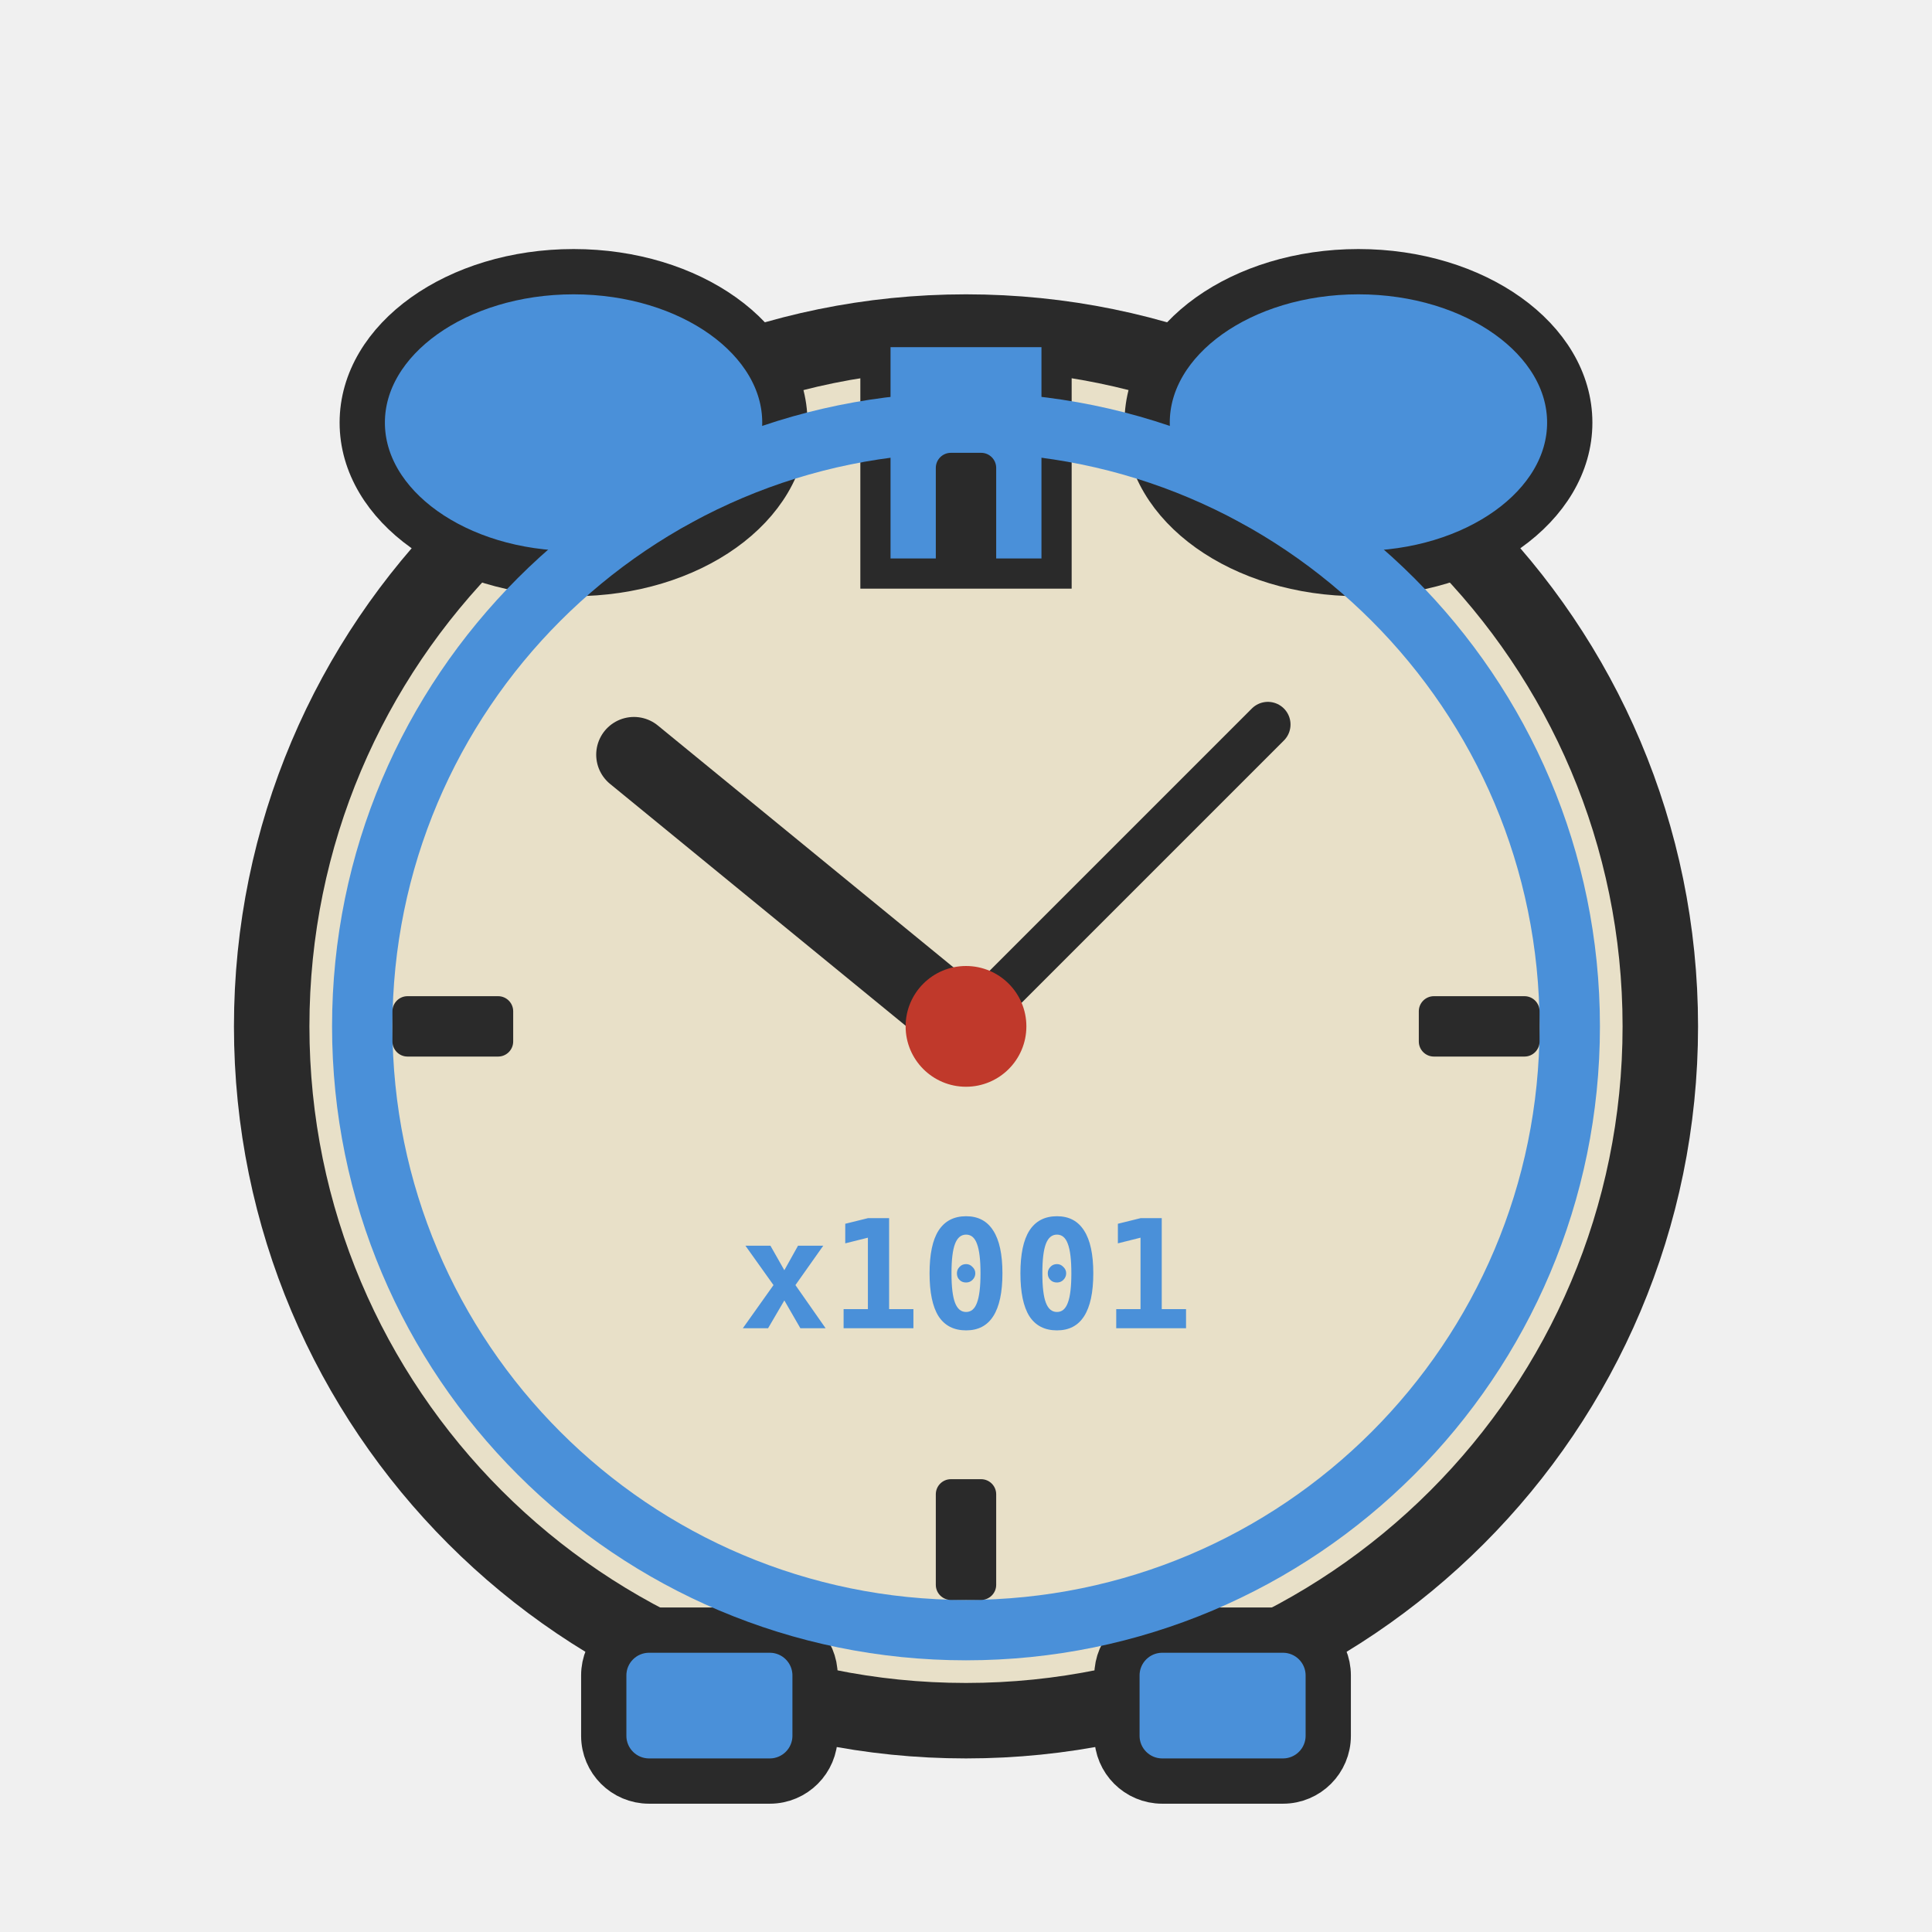
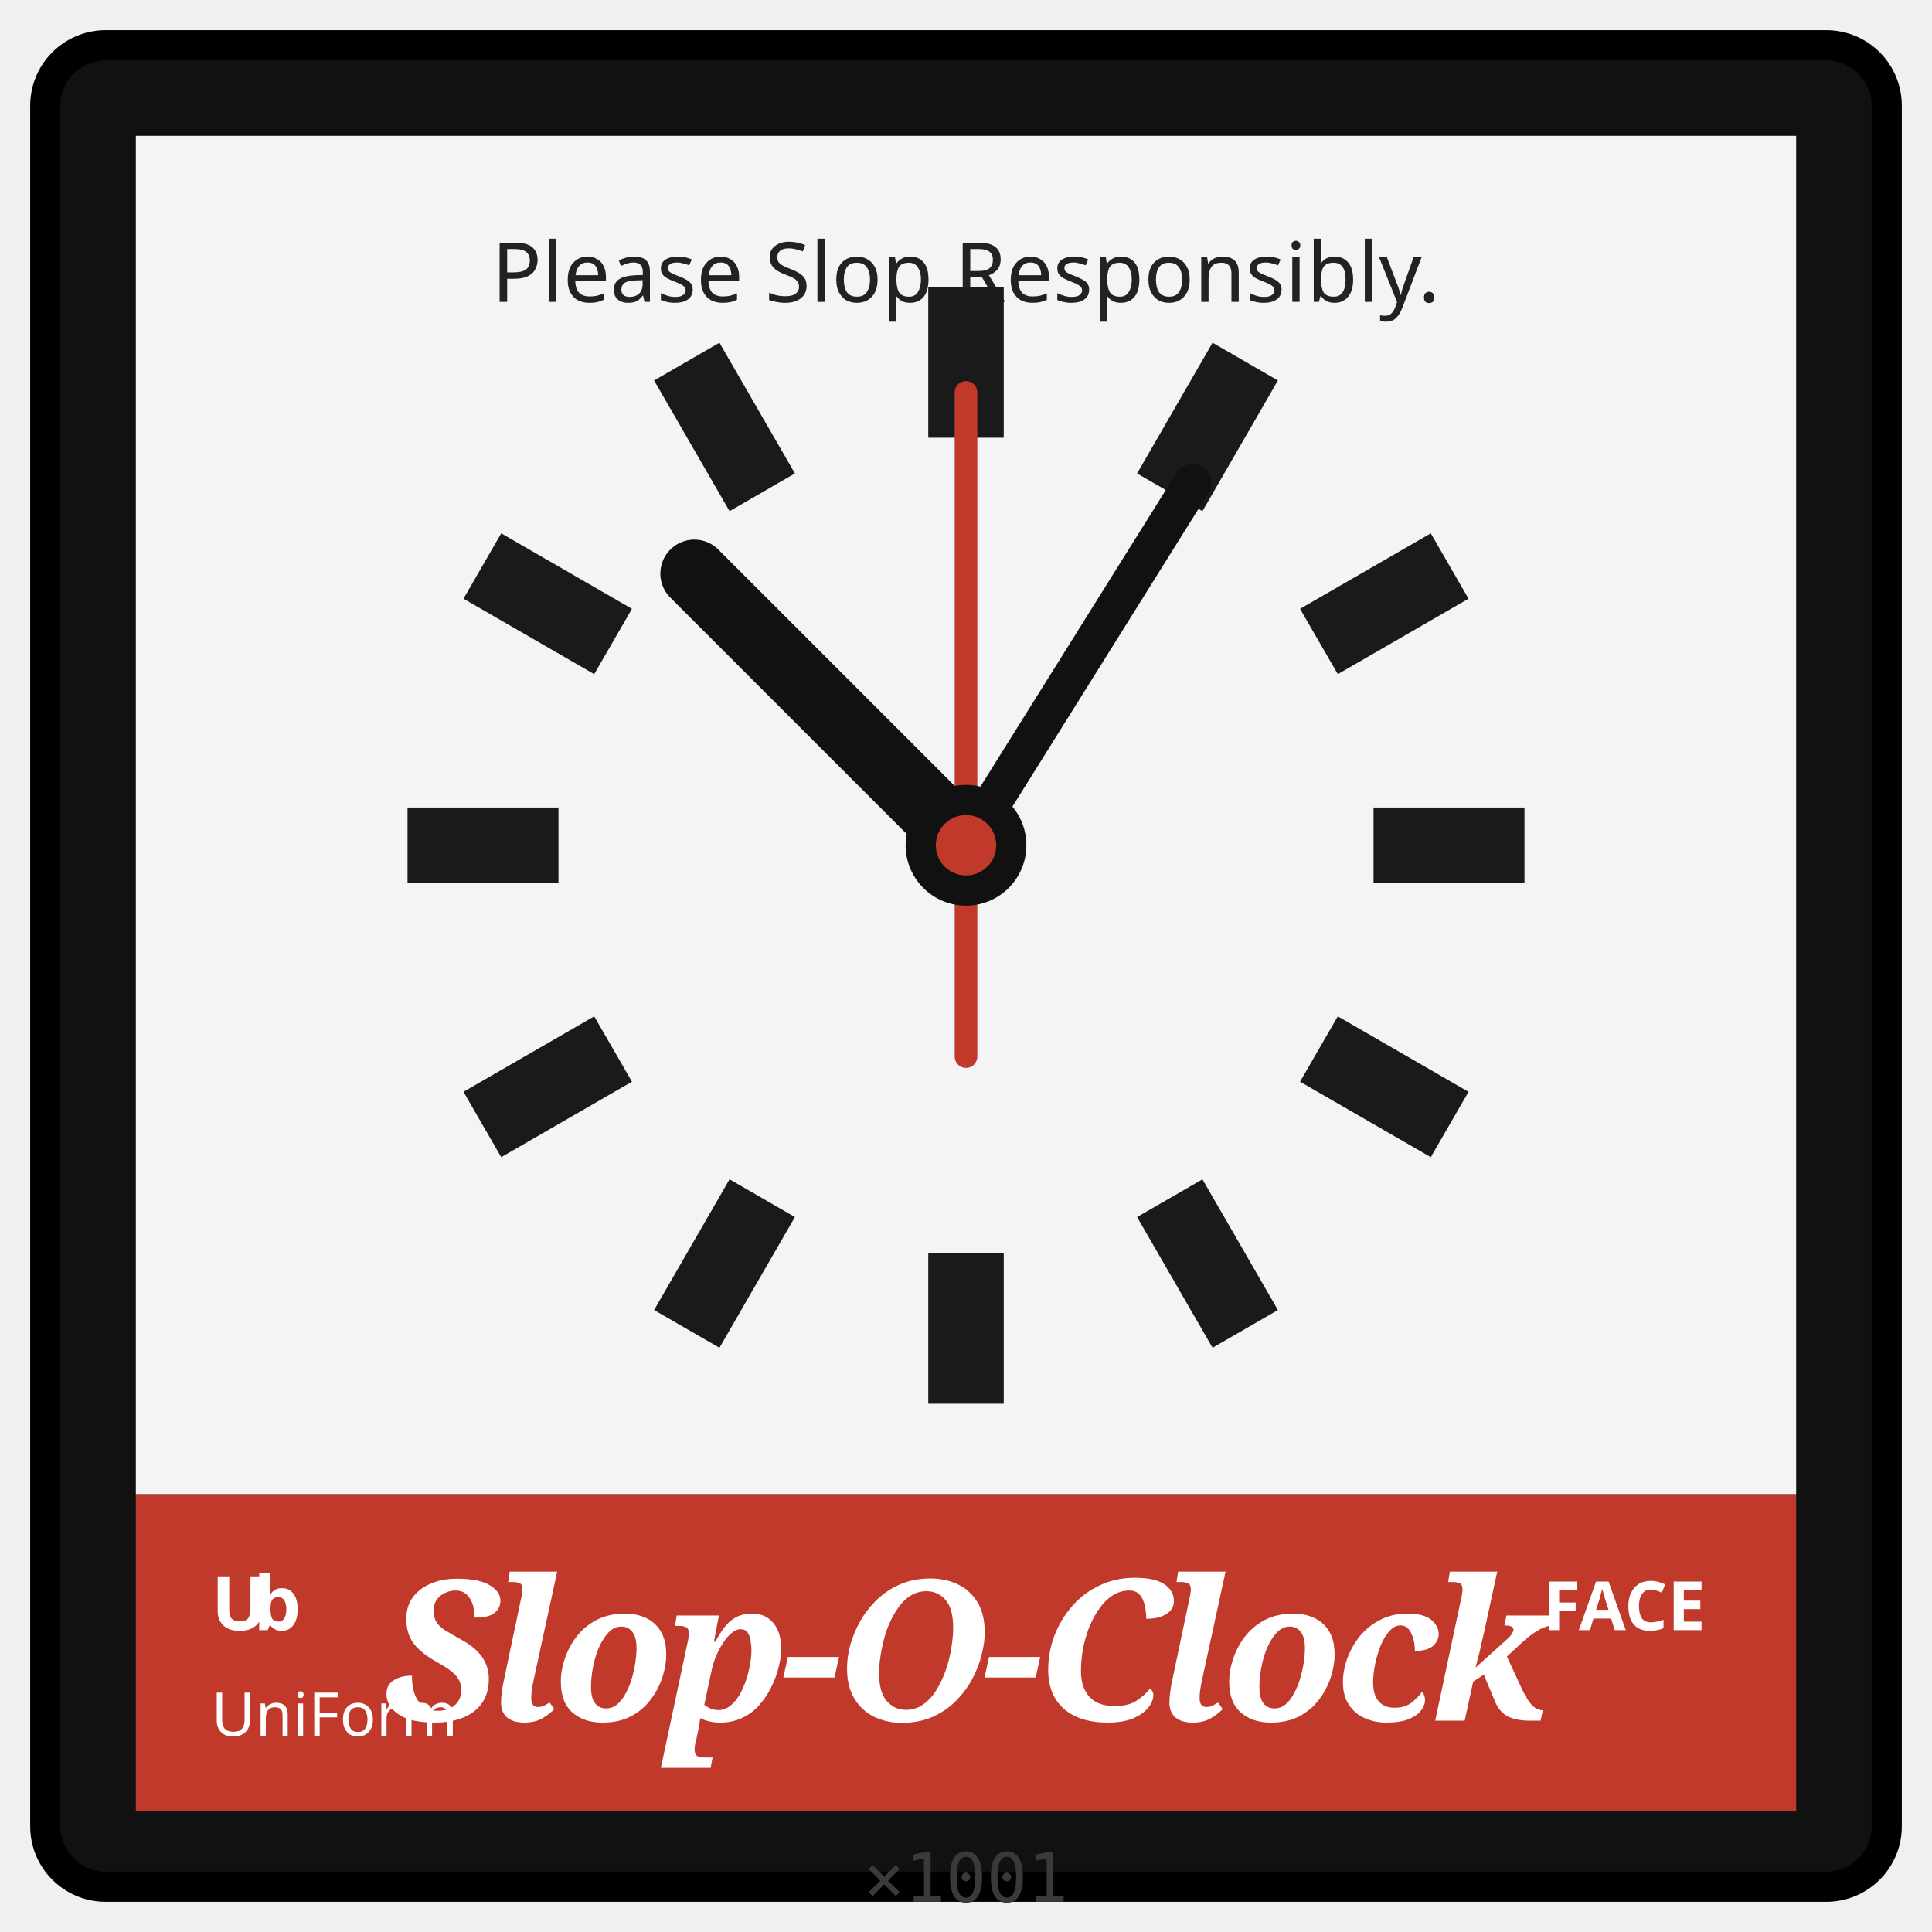
<svg xmlns="http://www.w3.org/2000/svg" viewBox="0 0 128 128">
-   <circle cx="64" cy="68" r="46" fill="#e8e0c8" stroke="#2a2a2a" stroke-width="5" />
-   <rect x="40" y="108" width="14" height="10" rx="3" fill="#4a90d9" stroke="#2a2a2a" stroke-width="3" />
-   <rect x="74" y="108" width="14" height="10" rx="3" fill="#4a90d9" stroke="#2a2a2a" stroke-width="3" />
-   <ellipse cx="38" cy="28" rx="14" ry="10" fill="#4a90d9" stroke="#2a2a2a" stroke-width="3" />
-   <ellipse cx="90" cy="28" rx="14" ry="10" fill="#4a90d9" stroke="#2a2a2a" stroke-width="3" />
-   <rect x="58" y="22" width="12" height="16" fill="#4a90d9" stroke="#2a2a2a" stroke-width="2" />
-   <circle cx="64" cy="68" r="40" fill="none" stroke="#4a90d9" stroke-width="4" />
-   <rect x="62" y="30" width="4" height="8" fill="#2a2a2a" rx="1" />
-   <rect x="62" y="98" width="4" height="8" fill="#2a2a2a" rx="1" />
-   <rect x="26" y="66" width="8" height="4" fill="#2a2a2a" rx="1" />
-   <rect x="94" y="66" width="8" height="4" fill="#2a2a2a" rx="1" />
-   <line x1="64" y1="68" x2="42" y2="50" stroke="#2a2a2a" stroke-width="5" stroke-linecap="round" />
-   <line x1="64" y1="68" x2="84" y2="48" stroke="#2a2a2a" stroke-width="3" stroke-linecap="round" />
-   <circle cx="64" cy="68" r="4" fill="#c0392b" />
-   <text x="64" y="88" text-anchor="middle" font-family="monospace" font-size="10" font-weight="bold" fill="#4a90d9">x1001</text>
+   <rect x="3" y="3" width="122" height="122" rx="4" fill="#111" stroke="#000" stroke-width="2" />
+   <rect x="9" y="9" width="110" height="90" fill="#f4f4f4" />
+   <text x="64" y="20" text-anchor="middle" font-family="sans-serif" font-size="5.5" fill="#222">Please Slop Responsibly.</text>
+   <g fill="#1a1a1a">
+     <rect x="61.5" y="19" width="5" height="10" transform="rotate(0   64 56)" />
+     <rect x="61.5" y="19" width="5" height="10" transform="rotate(30  64 56)" />
+     <rect x="61.5" y="19" width="5" height="10" transform="rotate(60  64 56)" />
+     <rect x="61.5" y="19" width="5" height="10" transform="rotate(90  64 56)" />
+     <rect x="61.5" y="19" width="5" height="10" transform="rotate(120 64 56)" />
+     <rect x="61.5" y="19" width="5" height="10" transform="rotate(150 64 56)" />
+     <rect x="61.5" y="19" width="5" height="10" transform="rotate(180 64 56)" />
+     <rect x="61.5" y="19" width="5" height="10" transform="rotate(210 64 56)" />
+     <rect x="61.5" y="19" width="5" height="10" transform="rotate(240 64 56)" />
+     <rect x="61.5" y="19" width="5" height="10" transform="rotate(270 64 56)" />
+     <rect x="61.5" y="19" width="5" height="10" transform="rotate(300 64 56)" />
+     <rect x="61.5" y="19" width="5" height="10" transform="rotate(330 64 56)" />
+   </g>
+   <line x1="64" y1="56" x2="46" y2="38" stroke="#111" stroke-width="4.5" stroke-linecap="round" />
+   <line x1="64" y1="56" x2="79" y2="32" stroke="#111" stroke-width="2.5" stroke-linecap="round" />
+   <line x1="64" y1="70" x2="64" y2="26" stroke="#c0392b" stroke-width="1.5" stroke-linecap="round" />
+   <circle cx="64" cy="56" r="4" fill="#111" />
+   <circle cx="64" cy="56" r="2" fill="#c0392b" />
+   <rect x="9" y="99" width="110" height="21" fill="#c0392b" />
+   <text x="14" y="108" font-family="sans-serif" font-size="5" font-weight="900" fill="#fff" letter-spacing="-1">Ub</text>
+   <text x="14" y="115" font-family="sans-serif" font-size="4" fill="#fff">UniForm</text>
+   <text x="64" y="114" text-anchor="middle" font-family="Georgia, serif" font-size="13" font-weight="bold" font-style="italic" fill="#fff" letter-spacing="-0.5">Slop-O-Clock</text>
+   <text x="113" y="108" text-anchor="end" font-family="sans-serif" font-size="4.5" font-weight="bold" fill="#fff">FACE</text>
+   <text x="64" y="126" text-anchor="middle" font-family="monospace" font-size="4.5" fill="#3a3a3a">×1001</text>
</svg>
